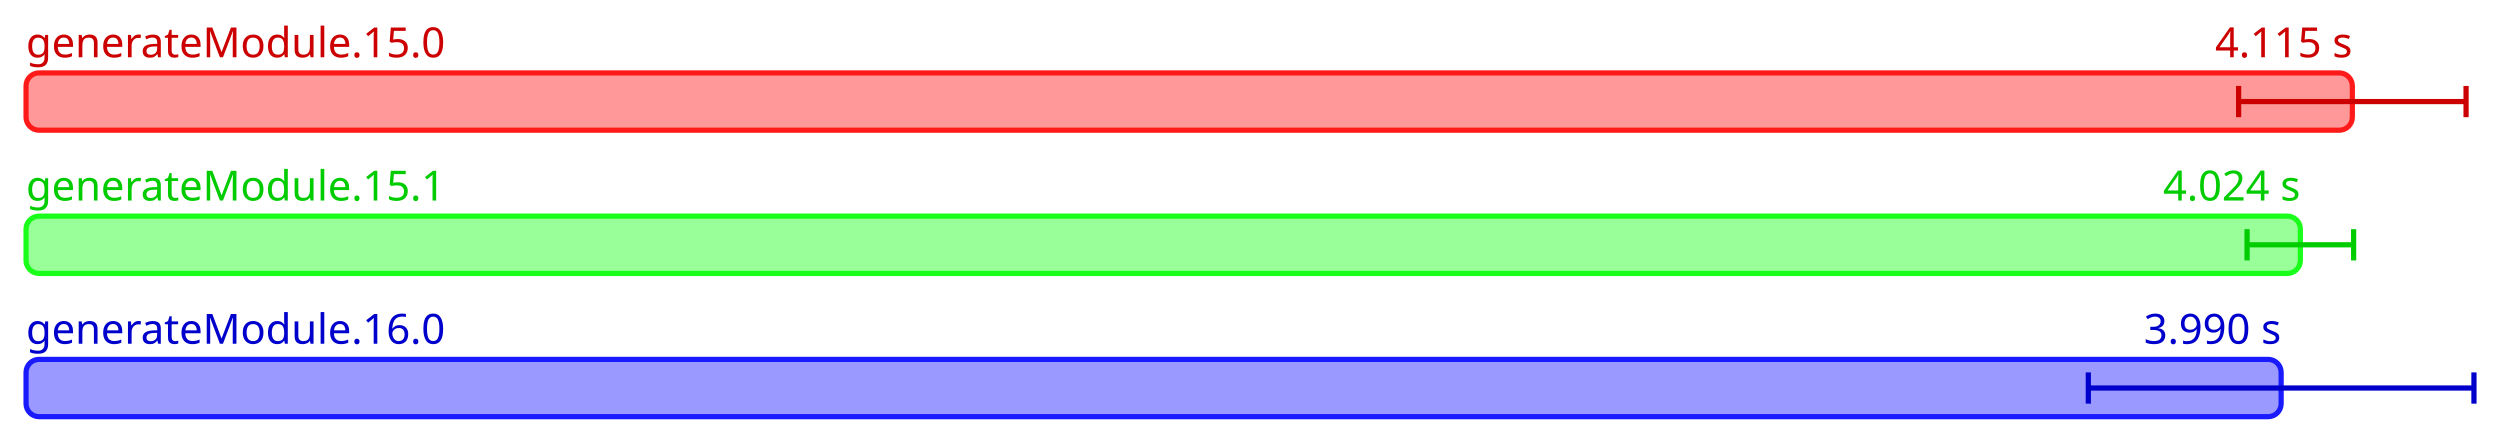
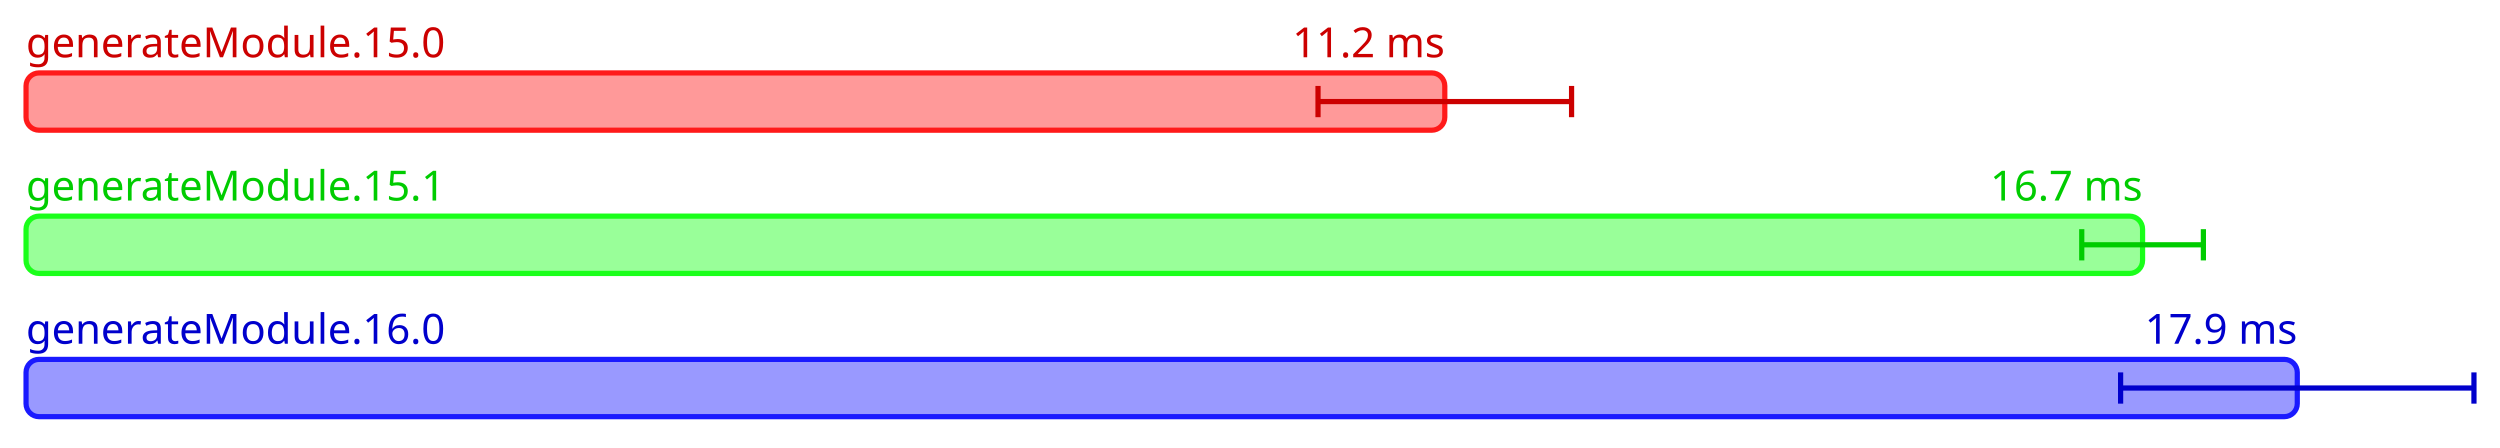
<svg xmlns="http://www.w3.org/2000/svg" height="172" width="960.0" font-size="16" font-family="sans-serif" stroke-width="2">
  <g transform="translate(10.0 0)">
    <g fill="hsl(0, 100%, 40%)">
      <text y="22">generateModule.15.0</text>
-       <text y="22" x="893.298" text-anchor="end">4.115 s</text>
+       <text y="22" x="544.8" text-anchor="end">11.2 ms</text>
    </g>
    <g>
-       <rect y="28" rx="5" height="22" width="893.298" fill="hsl(0, 100%, 80%)" stroke="hsl(0, 100%, 55%)" />
+       <rect y="28" rx="5" height="22" width="544.8" fill="hsl(0, 100%, 80%)" stroke="hsl(0, 100%, 55%)" />
      <g stroke="hsl(0, 100%, 40%)">
-         <line x1="849.627" x2="936.969" y1="39" y2="39" />
-         <line x1="849.627" x2="849.627" y1="33" y2="45" />
-         <line x1="936.969" x2="936.969" y1="33" y2="45" />
+         <line x1="496.119" x2="593.482" y1="39" y2="39" />
+         <line x1="496.119" x2="496.119" y1="33" y2="45" />
+         <line x1="593.482" x2="593.482" y1="33" y2="45" />
      </g>
    </g>
    <g fill="hsl(120, 100%, 40%)">
      <text y="77">generateModule.15.1</text>
-       <text y="77" x="873.336" text-anchor="end">4.024 s</text>
+       <text y="77" x="812.747" text-anchor="end">16.7 ms</text>
    </g>
    <g>
-       <rect y="83" rx="5" height="22" width="873.336" fill="hsl(120, 100%, 80%)" stroke="hsl(120, 100%, 55%)" />
+       <rect y="83" rx="5" height="22" width="812.747" fill="hsl(120, 100%, 80%)" stroke="hsl(120, 100%, 55%)" />
      <g stroke="hsl(120, 100%, 40%)">
-         <line x1="852.876" x2="893.795" y1="94" y2="94" />
-         <line x1="852.876" x2="852.876" y1="88" y2="100" />
-         <line x1="893.795" x2="893.795" y1="88" y2="100" />
+         <line x1="789.393" x2="836.101" y1="94" y2="94" />
+         <line x1="789.393" x2="789.393" y1="88" y2="100" />
+         <line x1="836.101" x2="836.101" y1="88" y2="100" />
      </g>
    </g>
    <g fill="hsl(240, 100%, 40%)">
      <text y="132">generateModule.16.0</text>
-       <text y="132" x="865.958" text-anchor="end">3.990 s</text>
+       <text y="132" x="872.156" text-anchor="end">17.9 ms</text>
    </g>
    <g>
-       <rect y="138" rx="5" height="22" width="865.958" fill="hsl(240, 100%, 80%)" stroke="hsl(240, 100%, 55%)" />
+       <rect y="138" rx="5" height="22" width="872.156" fill="hsl(240, 100%, 80%)" stroke="hsl(240, 100%, 55%)" />
      <g stroke="hsl(240, 100%, 40%)">
-         <line x1="791.915" x2="940.0" y1="149" y2="149" />
-         <line x1="791.915" x2="791.915" y1="143" y2="155" />
+         <line x1="804.313" x2="940.0" y1="149" y2="149" />
+         <line x1="804.313" x2="804.313" y1="143" y2="155" />
        <line x1="940.0" x2="940.0" y1="143" y2="155" />
      </g>
    </g>
  </g>
</svg>
